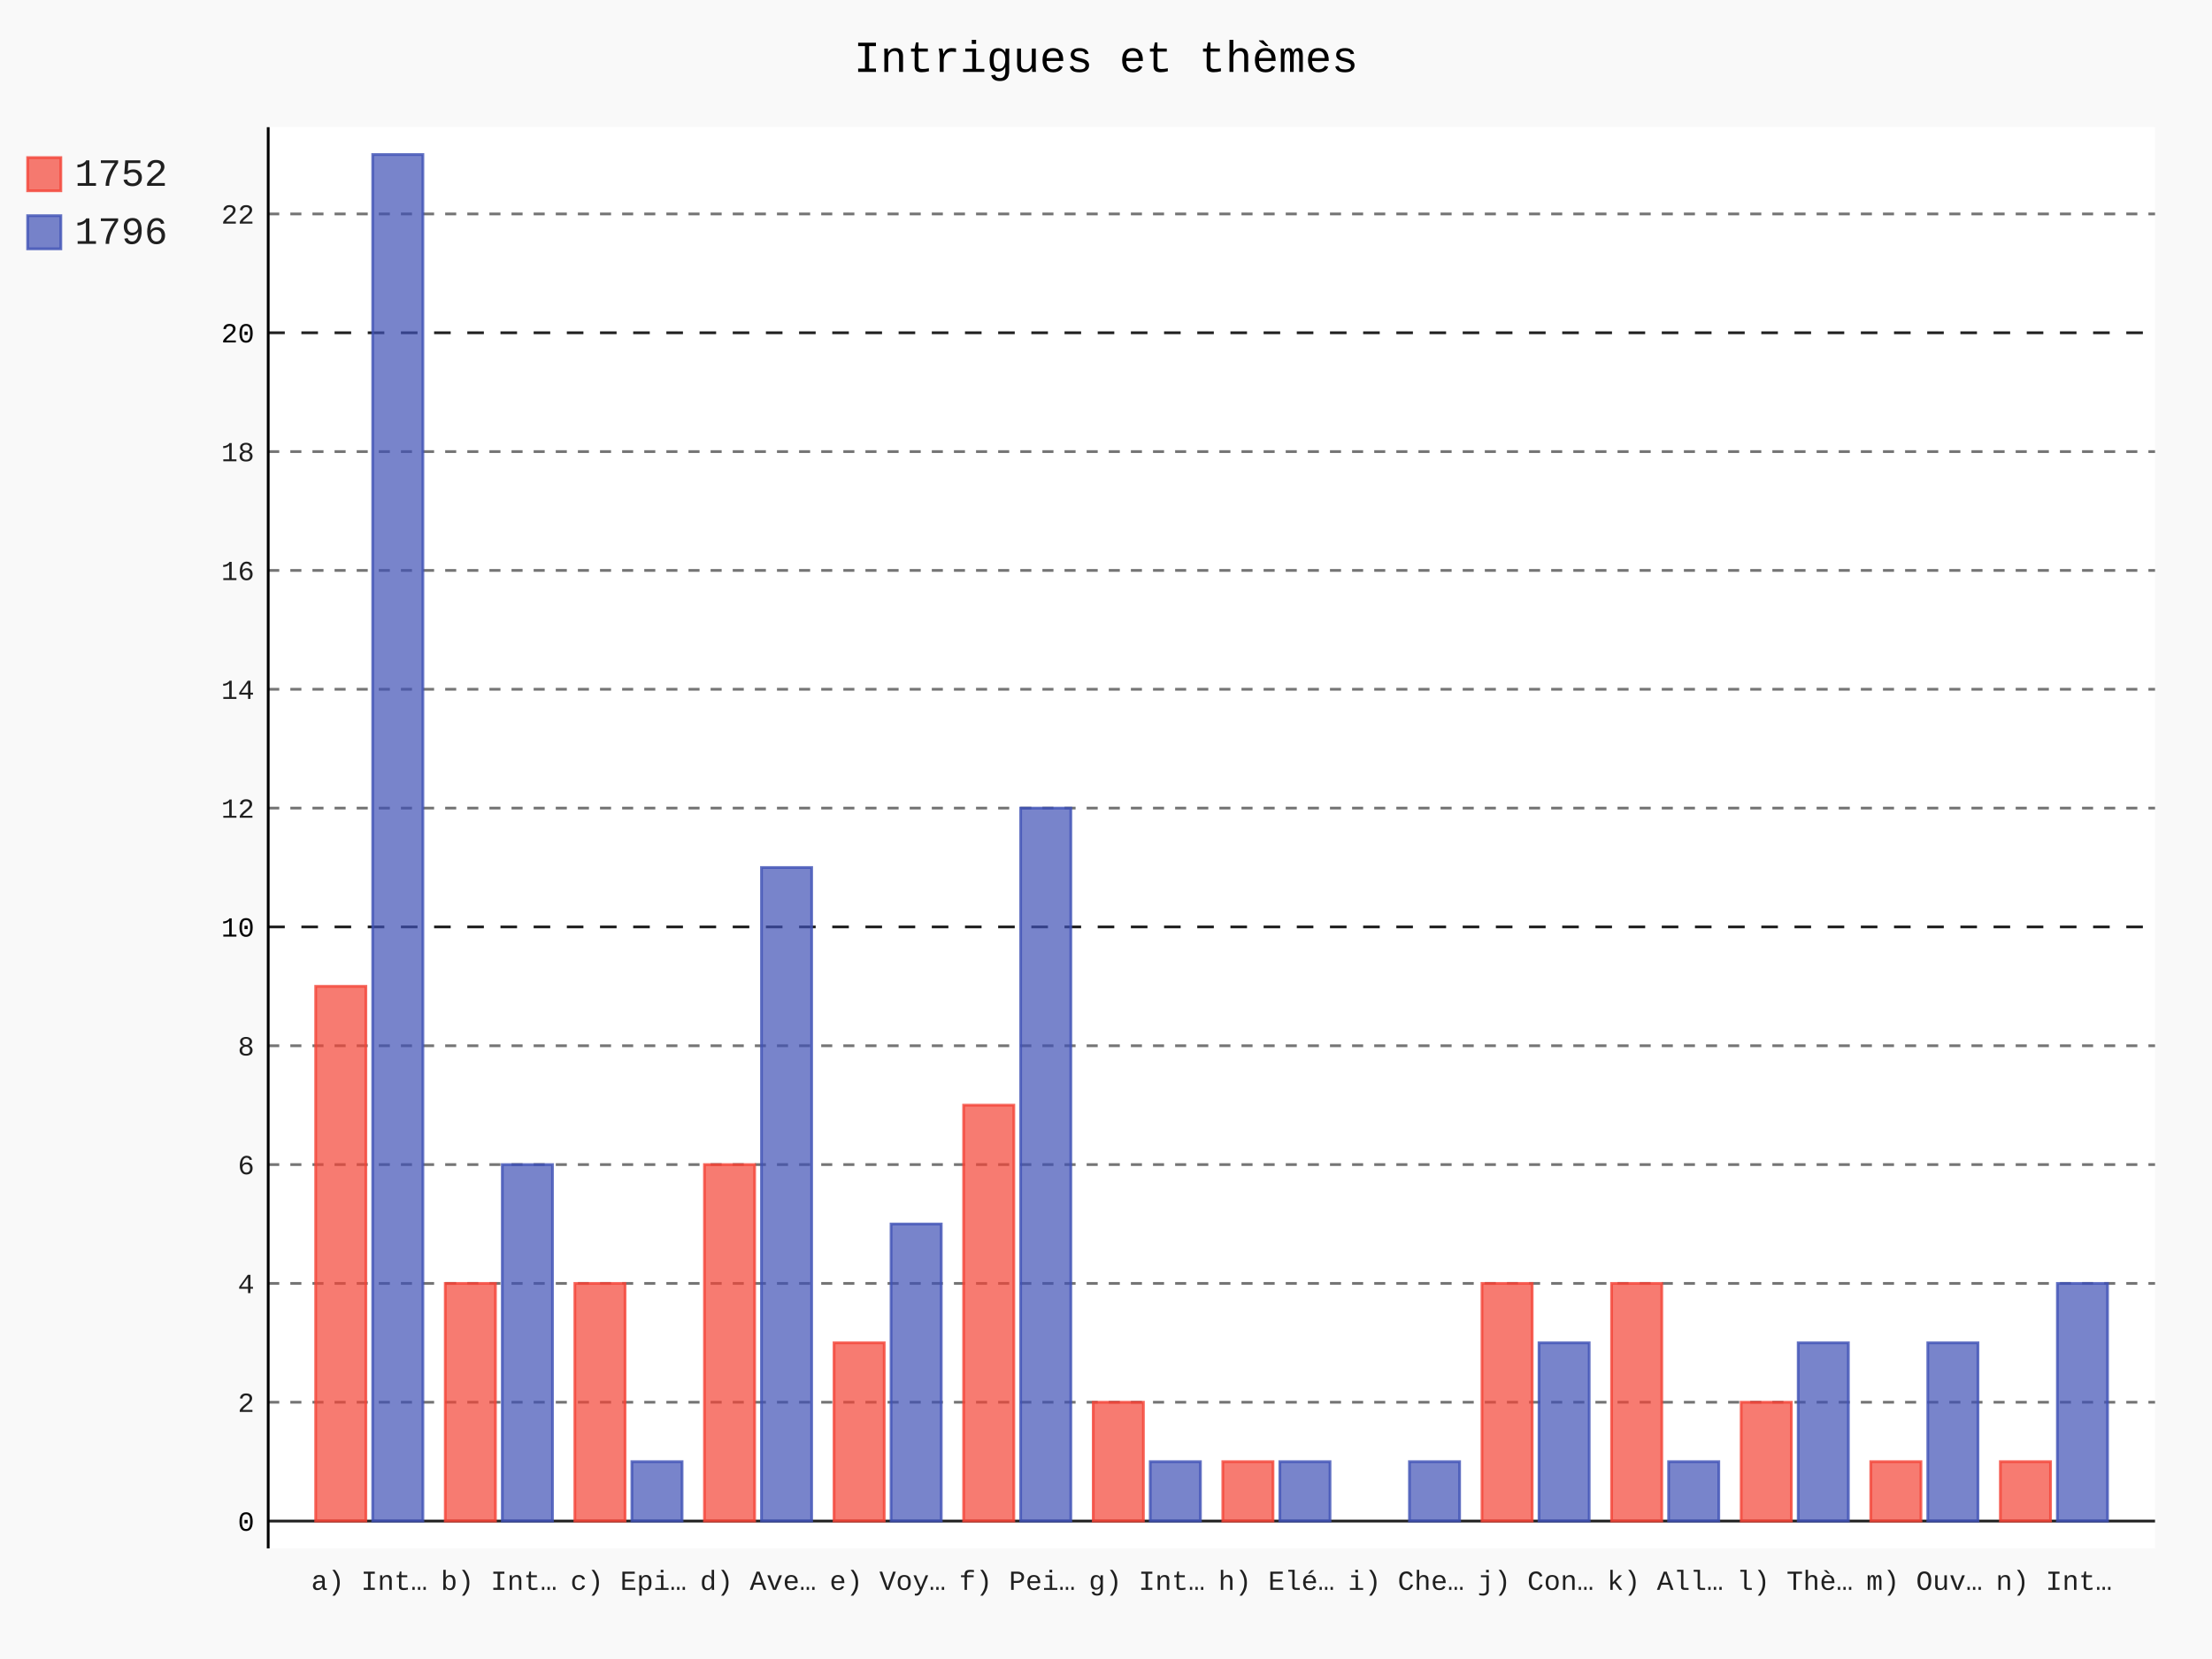
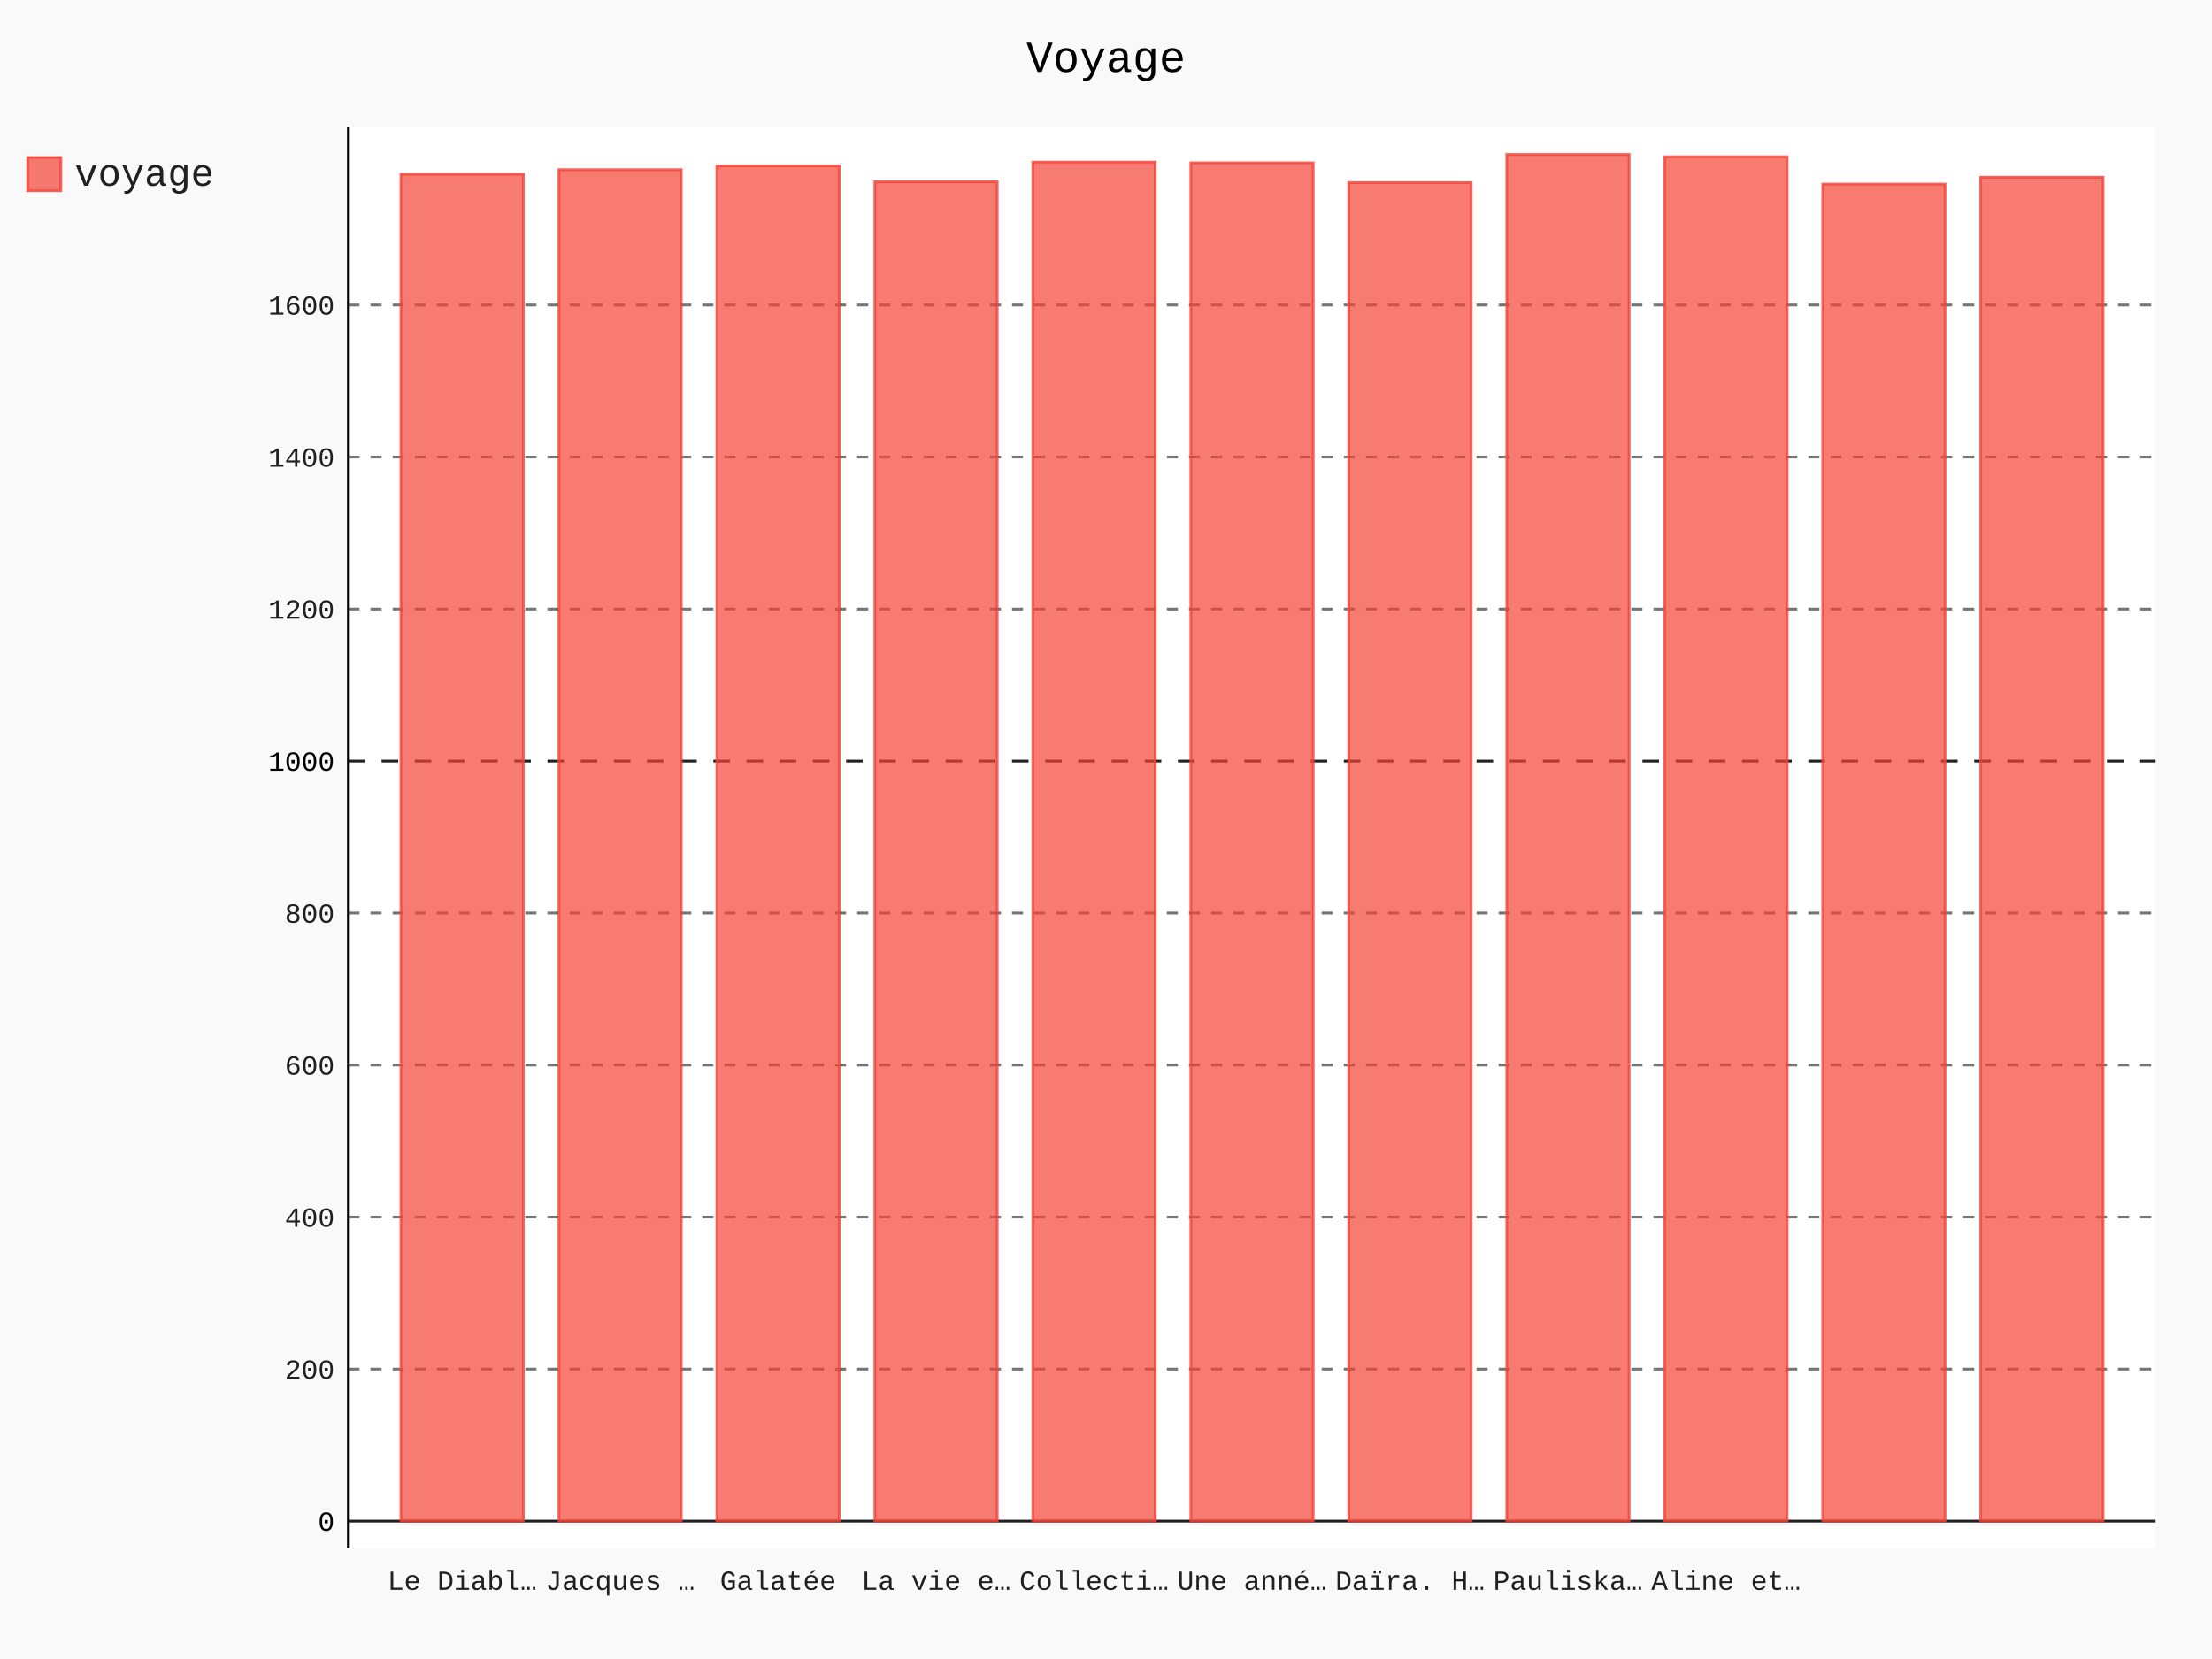
- <svg xmlns="http://www.w3.org/2000/svg" id="chart-5d62dbfa-5c39-4ff2-b6ae-9d081d6f43f7" class="pygal-chart" viewBox="0 0 800 600">
+ <svg xmlns="http://www.w3.org/2000/svg" id="chart-23f5edfa-146d-4252-b655-59892fe5e584" class="pygal-chart" viewBox="0 0 800 600">
  <defs>
-     <style type="text/css">#chart-5d62dbfa-5c39-4ff2-b6ae-9d081d6f43f7{-webkit-user-select:none;-webkit-font-smoothing:antialiased;font-family:Consolas,"Liberation Mono",Menlo,Courier,monospace}#chart-5d62dbfa-5c39-4ff2-b6ae-9d081d6f43f7 .title{font-family:Consolas,"Liberation Mono",Menlo,Courier,monospace;font-size:16px}#chart-5d62dbfa-5c39-4ff2-b6ae-9d081d6f43f7 .legends .legend text{font-family:Consolas,"Liberation Mono",Menlo,Courier,monospace;font-size:14px}#chart-5d62dbfa-5c39-4ff2-b6ae-9d081d6f43f7 .axis text{font-family:Consolas,"Liberation Mono",Menlo,Courier,monospace;font-size:10px}#chart-5d62dbfa-5c39-4ff2-b6ae-9d081d6f43f7 .axis text.major{font-family:Consolas,"Liberation Mono",Menlo,Courier,monospace;font-size:10px}#chart-5d62dbfa-5c39-4ff2-b6ae-9d081d6f43f7 .text-overlay text.value{font-family:Consolas,"Liberation Mono",Menlo,Courier,monospace;font-size:16px}#chart-5d62dbfa-5c39-4ff2-b6ae-9d081d6f43f7 .text-overlay text.label{font-family:Consolas,"Liberation Mono",Menlo,Courier,monospace;font-size:10px}#chart-5d62dbfa-5c39-4ff2-b6ae-9d081d6f43f7 .tooltip{font-family:Consolas,"Liberation Mono",Menlo,Courier,monospace;font-size:14px}#chart-5d62dbfa-5c39-4ff2-b6ae-9d081d6f43f7 text.no_data{font-family:Consolas,"Liberation Mono",Menlo,Courier,monospace;font-size:64px}
- #chart-5d62dbfa-5c39-4ff2-b6ae-9d081d6f43f7{background-color:rgba(249,249,249,1)}#chart-5d62dbfa-5c39-4ff2-b6ae-9d081d6f43f7 path,#chart-5d62dbfa-5c39-4ff2-b6ae-9d081d6f43f7 line,#chart-5d62dbfa-5c39-4ff2-b6ae-9d081d6f43f7 rect,#chart-5d62dbfa-5c39-4ff2-b6ae-9d081d6f43f7 circle{-webkit-transition:150ms;-moz-transition:150ms;transition:150ms}#chart-5d62dbfa-5c39-4ff2-b6ae-9d081d6f43f7 .graph &gt; .background{fill:rgba(249,249,249,1)}#chart-5d62dbfa-5c39-4ff2-b6ae-9d081d6f43f7 .plot &gt; .background{fill:rgba(255,255,255,1)}#chart-5d62dbfa-5c39-4ff2-b6ae-9d081d6f43f7 .graph{fill:rgba(0,0,0,.87)}#chart-5d62dbfa-5c39-4ff2-b6ae-9d081d6f43f7 text.no_data{fill:rgba(0,0,0,1)}#chart-5d62dbfa-5c39-4ff2-b6ae-9d081d6f43f7 .title{fill:rgba(0,0,0,1)}#chart-5d62dbfa-5c39-4ff2-b6ae-9d081d6f43f7 .legends .legend text{fill:rgba(0,0,0,.87)}#chart-5d62dbfa-5c39-4ff2-b6ae-9d081d6f43f7 .legends .legend:hover text{fill:rgba(0,0,0,1)}#chart-5d62dbfa-5c39-4ff2-b6ae-9d081d6f43f7 .axis .line{stroke:rgba(0,0,0,1)}#chart-5d62dbfa-5c39-4ff2-b6ae-9d081d6f43f7 .axis .guide.line{stroke:rgba(0,0,0,.54)}#chart-5d62dbfa-5c39-4ff2-b6ae-9d081d6f43f7 .axis .major.line{stroke:rgba(0,0,0,.87)}#chart-5d62dbfa-5c39-4ff2-b6ae-9d081d6f43f7 .axis text.major{fill:rgba(0,0,0,1)}#chart-5d62dbfa-5c39-4ff2-b6ae-9d081d6f43f7 .axis.y .guides:hover .guide.line,#chart-5d62dbfa-5c39-4ff2-b6ae-9d081d6f43f7 .line-graph .axis.x .guides:hover .guide.line,#chart-5d62dbfa-5c39-4ff2-b6ae-9d081d6f43f7 .stackedline-graph .axis.x .guides:hover .guide.line,#chart-5d62dbfa-5c39-4ff2-b6ae-9d081d6f43f7 .xy-graph .axis.x .guides:hover .guide.line{stroke:rgba(0,0,0,1)}#chart-5d62dbfa-5c39-4ff2-b6ae-9d081d6f43f7 .axis .guides:hover text{fill:rgba(0,0,0,1)}#chart-5d62dbfa-5c39-4ff2-b6ae-9d081d6f43f7 .reactive{fill-opacity:.7;stroke-opacity:.8}#chart-5d62dbfa-5c39-4ff2-b6ae-9d081d6f43f7 .ci{stroke:rgba(0,0,0,.87)}#chart-5d62dbfa-5c39-4ff2-b6ae-9d081d6f43f7 .reactive.active,#chart-5d62dbfa-5c39-4ff2-b6ae-9d081d6f43f7 .active .reactive{fill-opacity:.8;stroke-opacity:.9;stroke-width:4}#chart-5d62dbfa-5c39-4ff2-b6ae-9d081d6f43f7 .ci .reactive.active{stroke-width:1.5}#chart-5d62dbfa-5c39-4ff2-b6ae-9d081d6f43f7 .series text{fill:rgba(0,0,0,1)}#chart-5d62dbfa-5c39-4ff2-b6ae-9d081d6f43f7 .tooltip rect{fill:rgba(255,255,255,1);stroke:rgba(0,0,0,1);-webkit-transition:opacity 150ms;-moz-transition:opacity 150ms;transition:opacity 150ms}#chart-5d62dbfa-5c39-4ff2-b6ae-9d081d6f43f7 .tooltip .label{fill:rgba(0,0,0,.87)}#chart-5d62dbfa-5c39-4ff2-b6ae-9d081d6f43f7 .tooltip .label{fill:rgba(0,0,0,.87)}#chart-5d62dbfa-5c39-4ff2-b6ae-9d081d6f43f7 .tooltip .legend{font-size:.8em;fill:rgba(0,0,0,.54)}#chart-5d62dbfa-5c39-4ff2-b6ae-9d081d6f43f7 .tooltip .x_label{font-size:.6em;fill:rgba(0,0,0,1)}#chart-5d62dbfa-5c39-4ff2-b6ae-9d081d6f43f7 .tooltip .xlink{font-size:.5em;text-decoration:underline}#chart-5d62dbfa-5c39-4ff2-b6ae-9d081d6f43f7 .tooltip .value{font-size:1.5em}#chart-5d62dbfa-5c39-4ff2-b6ae-9d081d6f43f7 .bound{font-size:.5em}#chart-5d62dbfa-5c39-4ff2-b6ae-9d081d6f43f7 .max-value{font-size:.75em;fill:rgba(0,0,0,.54)}#chart-5d62dbfa-5c39-4ff2-b6ae-9d081d6f43f7 .map-element{fill:rgba(255,255,255,1);stroke:rgba(0,0,0,.54) !important}#chart-5d62dbfa-5c39-4ff2-b6ae-9d081d6f43f7 .map-element .reactive{fill-opacity:inherit;stroke-opacity:inherit}#chart-5d62dbfa-5c39-4ff2-b6ae-9d081d6f43f7 .color-0,#chart-5d62dbfa-5c39-4ff2-b6ae-9d081d6f43f7 .color-0 a:visited{stroke:#F44336;fill:#F44336}#chart-5d62dbfa-5c39-4ff2-b6ae-9d081d6f43f7 .color-1,#chart-5d62dbfa-5c39-4ff2-b6ae-9d081d6f43f7 .color-1 a:visited{stroke:#3F51B5;fill:#3F51B5}#chart-5d62dbfa-5c39-4ff2-b6ae-9d081d6f43f7 .text-overlay .color-0 text{fill:black}#chart-5d62dbfa-5c39-4ff2-b6ae-9d081d6f43f7 .text-overlay .color-1 text{fill:black}
- #chart-5d62dbfa-5c39-4ff2-b6ae-9d081d6f43f7 text.no_data{text-anchor:middle}#chart-5d62dbfa-5c39-4ff2-b6ae-9d081d6f43f7 .guide.line{fill:none}#chart-5d62dbfa-5c39-4ff2-b6ae-9d081d6f43f7 .centered{text-anchor:middle}#chart-5d62dbfa-5c39-4ff2-b6ae-9d081d6f43f7 .title{text-anchor:middle}#chart-5d62dbfa-5c39-4ff2-b6ae-9d081d6f43f7 .legends .legend text{fill-opacity:1}#chart-5d62dbfa-5c39-4ff2-b6ae-9d081d6f43f7 .axis.x text{text-anchor:middle}#chart-5d62dbfa-5c39-4ff2-b6ae-9d081d6f43f7 .axis.x:not(.web) text[transform]{text-anchor:start}#chart-5d62dbfa-5c39-4ff2-b6ae-9d081d6f43f7 .axis.x:not(.web) text[transform].backwards{text-anchor:end}#chart-5d62dbfa-5c39-4ff2-b6ae-9d081d6f43f7 .axis.y text{text-anchor:end}#chart-5d62dbfa-5c39-4ff2-b6ae-9d081d6f43f7 .axis.y text[transform].backwards{text-anchor:start}#chart-5d62dbfa-5c39-4ff2-b6ae-9d081d6f43f7 .axis.y2 text{text-anchor:start}#chart-5d62dbfa-5c39-4ff2-b6ae-9d081d6f43f7 .axis.y2 text[transform].backwards{text-anchor:end}#chart-5d62dbfa-5c39-4ff2-b6ae-9d081d6f43f7 .axis .guide.line{stroke-dasharray:4,4}#chart-5d62dbfa-5c39-4ff2-b6ae-9d081d6f43f7 .axis .major.guide.line{stroke-dasharray:6,6}#chart-5d62dbfa-5c39-4ff2-b6ae-9d081d6f43f7 .horizontal .axis.y .guide.line,#chart-5d62dbfa-5c39-4ff2-b6ae-9d081d6f43f7 .horizontal .axis.y2 .guide.line,#chart-5d62dbfa-5c39-4ff2-b6ae-9d081d6f43f7 .vertical .axis.x .guide.line{opacity:0}#chart-5d62dbfa-5c39-4ff2-b6ae-9d081d6f43f7 .horizontal .axis.always_show .guide.line,#chart-5d62dbfa-5c39-4ff2-b6ae-9d081d6f43f7 .vertical .axis.always_show .guide.line{opacity:1 !important}#chart-5d62dbfa-5c39-4ff2-b6ae-9d081d6f43f7 .axis.y .guides:hover .guide.line,#chart-5d62dbfa-5c39-4ff2-b6ae-9d081d6f43f7 .axis.y2 .guides:hover .guide.line,#chart-5d62dbfa-5c39-4ff2-b6ae-9d081d6f43f7 .axis.x .guides:hover .guide.line{opacity:1}#chart-5d62dbfa-5c39-4ff2-b6ae-9d081d6f43f7 .axis .guides:hover text{opacity:1}#chart-5d62dbfa-5c39-4ff2-b6ae-9d081d6f43f7 .nofill{fill:none}#chart-5d62dbfa-5c39-4ff2-b6ae-9d081d6f43f7 .subtle-fill{fill-opacity:.2}#chart-5d62dbfa-5c39-4ff2-b6ae-9d081d6f43f7 .dot{stroke-width:1px;fill-opacity:1}#chart-5d62dbfa-5c39-4ff2-b6ae-9d081d6f43f7 .dot.active{stroke-width:5px}#chart-5d62dbfa-5c39-4ff2-b6ae-9d081d6f43f7 .dot.negative{fill:transparent}#chart-5d62dbfa-5c39-4ff2-b6ae-9d081d6f43f7 text,#chart-5d62dbfa-5c39-4ff2-b6ae-9d081d6f43f7 tspan{stroke:none !important}#chart-5d62dbfa-5c39-4ff2-b6ae-9d081d6f43f7 .series text.active{opacity:1}#chart-5d62dbfa-5c39-4ff2-b6ae-9d081d6f43f7 .tooltip rect{fill-opacity:.95;stroke-width:.5}#chart-5d62dbfa-5c39-4ff2-b6ae-9d081d6f43f7 .tooltip text{fill-opacity:1}#chart-5d62dbfa-5c39-4ff2-b6ae-9d081d6f43f7 .showable{visibility:hidden}#chart-5d62dbfa-5c39-4ff2-b6ae-9d081d6f43f7 .showable.shown{visibility:visible}#chart-5d62dbfa-5c39-4ff2-b6ae-9d081d6f43f7 .gauge-background{fill:rgba(229,229,229,1);stroke:none}#chart-5d62dbfa-5c39-4ff2-b6ae-9d081d6f43f7 .bg-lines{stroke:rgba(249,249,249,1);stroke-width:2px}</style>
+     <style type="text/css">#chart-23f5edfa-146d-4252-b655-59892fe5e584{-webkit-user-select:none;-webkit-font-smoothing:antialiased;font-family:Consolas,"Liberation Mono",Menlo,Courier,monospace}#chart-23f5edfa-146d-4252-b655-59892fe5e584 .title{font-family:Consolas,"Liberation Mono",Menlo,Courier,monospace;font-size:16px}#chart-23f5edfa-146d-4252-b655-59892fe5e584 .legends .legend text{font-family:Consolas,"Liberation Mono",Menlo,Courier,monospace;font-size:14px}#chart-23f5edfa-146d-4252-b655-59892fe5e584 .axis text{font-family:Consolas,"Liberation Mono",Menlo,Courier,monospace;font-size:10px}#chart-23f5edfa-146d-4252-b655-59892fe5e584 .axis text.major{font-family:Consolas,"Liberation Mono",Menlo,Courier,monospace;font-size:10px}#chart-23f5edfa-146d-4252-b655-59892fe5e584 .text-overlay text.value{font-family:Consolas,"Liberation Mono",Menlo,Courier,monospace;font-size:16px}#chart-23f5edfa-146d-4252-b655-59892fe5e584 .text-overlay text.label{font-family:Consolas,"Liberation Mono",Menlo,Courier,monospace;font-size:10px}#chart-23f5edfa-146d-4252-b655-59892fe5e584 .tooltip{font-family:Consolas,"Liberation Mono",Menlo,Courier,monospace;font-size:14px}#chart-23f5edfa-146d-4252-b655-59892fe5e584 text.no_data{font-family:Consolas,"Liberation Mono",Menlo,Courier,monospace;font-size:64px}
+ #chart-23f5edfa-146d-4252-b655-59892fe5e584{background-color:rgba(249,249,249,1)}#chart-23f5edfa-146d-4252-b655-59892fe5e584 path,#chart-23f5edfa-146d-4252-b655-59892fe5e584 line,#chart-23f5edfa-146d-4252-b655-59892fe5e584 rect,#chart-23f5edfa-146d-4252-b655-59892fe5e584 circle{-webkit-transition:150ms;-moz-transition:150ms;transition:150ms}#chart-23f5edfa-146d-4252-b655-59892fe5e584 .graph &gt; .background{fill:rgba(249,249,249,1)}#chart-23f5edfa-146d-4252-b655-59892fe5e584 .plot &gt; .background{fill:rgba(255,255,255,1)}#chart-23f5edfa-146d-4252-b655-59892fe5e584 .graph{fill:rgba(0,0,0,.87)}#chart-23f5edfa-146d-4252-b655-59892fe5e584 text.no_data{fill:rgba(0,0,0,1)}#chart-23f5edfa-146d-4252-b655-59892fe5e584 .title{fill:rgba(0,0,0,1)}#chart-23f5edfa-146d-4252-b655-59892fe5e584 .legends .legend text{fill:rgba(0,0,0,.87)}#chart-23f5edfa-146d-4252-b655-59892fe5e584 .legends .legend:hover text{fill:rgba(0,0,0,1)}#chart-23f5edfa-146d-4252-b655-59892fe5e584 .axis .line{stroke:rgba(0,0,0,1)}#chart-23f5edfa-146d-4252-b655-59892fe5e584 .axis .guide.line{stroke:rgba(0,0,0,.54)}#chart-23f5edfa-146d-4252-b655-59892fe5e584 .axis .major.line{stroke:rgba(0,0,0,.87)}#chart-23f5edfa-146d-4252-b655-59892fe5e584 .axis text.major{fill:rgba(0,0,0,1)}#chart-23f5edfa-146d-4252-b655-59892fe5e584 .axis.y .guides:hover .guide.line,#chart-23f5edfa-146d-4252-b655-59892fe5e584 .line-graph .axis.x .guides:hover .guide.line,#chart-23f5edfa-146d-4252-b655-59892fe5e584 .stackedline-graph .axis.x .guides:hover .guide.line,#chart-23f5edfa-146d-4252-b655-59892fe5e584 .xy-graph .axis.x .guides:hover .guide.line{stroke:rgba(0,0,0,1)}#chart-23f5edfa-146d-4252-b655-59892fe5e584 .axis .guides:hover text{fill:rgba(0,0,0,1)}#chart-23f5edfa-146d-4252-b655-59892fe5e584 .reactive{fill-opacity:.7;stroke-opacity:.8}#chart-23f5edfa-146d-4252-b655-59892fe5e584 .ci{stroke:rgba(0,0,0,.87)}#chart-23f5edfa-146d-4252-b655-59892fe5e584 .reactive.active,#chart-23f5edfa-146d-4252-b655-59892fe5e584 .active .reactive{fill-opacity:.8;stroke-opacity:.9;stroke-width:4}#chart-23f5edfa-146d-4252-b655-59892fe5e584 .ci .reactive.active{stroke-width:1.5}#chart-23f5edfa-146d-4252-b655-59892fe5e584 .series text{fill:rgba(0,0,0,1)}#chart-23f5edfa-146d-4252-b655-59892fe5e584 .tooltip rect{fill:rgba(255,255,255,1);stroke:rgba(0,0,0,1);-webkit-transition:opacity 150ms;-moz-transition:opacity 150ms;transition:opacity 150ms}#chart-23f5edfa-146d-4252-b655-59892fe5e584 .tooltip .label{fill:rgba(0,0,0,.87)}#chart-23f5edfa-146d-4252-b655-59892fe5e584 .tooltip .label{fill:rgba(0,0,0,.87)}#chart-23f5edfa-146d-4252-b655-59892fe5e584 .tooltip .legend{font-size:.8em;fill:rgba(0,0,0,.54)}#chart-23f5edfa-146d-4252-b655-59892fe5e584 .tooltip .x_label{font-size:.6em;fill:rgba(0,0,0,1)}#chart-23f5edfa-146d-4252-b655-59892fe5e584 .tooltip .xlink{font-size:.5em;text-decoration:underline}#chart-23f5edfa-146d-4252-b655-59892fe5e584 .tooltip .value{font-size:1.5em}#chart-23f5edfa-146d-4252-b655-59892fe5e584 .bound{font-size:.5em}#chart-23f5edfa-146d-4252-b655-59892fe5e584 .max-value{font-size:.75em;fill:rgba(0,0,0,.54)}#chart-23f5edfa-146d-4252-b655-59892fe5e584 .map-element{fill:rgba(255,255,255,1);stroke:rgba(0,0,0,.54) !important}#chart-23f5edfa-146d-4252-b655-59892fe5e584 .map-element .reactive{fill-opacity:inherit;stroke-opacity:inherit}#chart-23f5edfa-146d-4252-b655-59892fe5e584 .color-0,#chart-23f5edfa-146d-4252-b655-59892fe5e584 .color-0 a:visited{stroke:#F44336;fill:#F44336}#chart-23f5edfa-146d-4252-b655-59892fe5e584 .text-overlay .color-0 text{fill:black}
+ #chart-23f5edfa-146d-4252-b655-59892fe5e584 text.no_data{text-anchor:middle}#chart-23f5edfa-146d-4252-b655-59892fe5e584 .guide.line{fill:none}#chart-23f5edfa-146d-4252-b655-59892fe5e584 .centered{text-anchor:middle}#chart-23f5edfa-146d-4252-b655-59892fe5e584 .title{text-anchor:middle}#chart-23f5edfa-146d-4252-b655-59892fe5e584 .legends .legend text{fill-opacity:1}#chart-23f5edfa-146d-4252-b655-59892fe5e584 .axis.x text{text-anchor:middle}#chart-23f5edfa-146d-4252-b655-59892fe5e584 .axis.x:not(.web) text[transform]{text-anchor:start}#chart-23f5edfa-146d-4252-b655-59892fe5e584 .axis.x:not(.web) text[transform].backwards{text-anchor:end}#chart-23f5edfa-146d-4252-b655-59892fe5e584 .axis.y text{text-anchor:end}#chart-23f5edfa-146d-4252-b655-59892fe5e584 .axis.y text[transform].backwards{text-anchor:start}#chart-23f5edfa-146d-4252-b655-59892fe5e584 .axis.y2 text{text-anchor:start}#chart-23f5edfa-146d-4252-b655-59892fe5e584 .axis.y2 text[transform].backwards{text-anchor:end}#chart-23f5edfa-146d-4252-b655-59892fe5e584 .axis .guide.line{stroke-dasharray:4,4}#chart-23f5edfa-146d-4252-b655-59892fe5e584 .axis .major.guide.line{stroke-dasharray:6,6}#chart-23f5edfa-146d-4252-b655-59892fe5e584 .horizontal .axis.y .guide.line,#chart-23f5edfa-146d-4252-b655-59892fe5e584 .horizontal .axis.y2 .guide.line,#chart-23f5edfa-146d-4252-b655-59892fe5e584 .vertical .axis.x .guide.line{opacity:0}#chart-23f5edfa-146d-4252-b655-59892fe5e584 .horizontal .axis.always_show .guide.line,#chart-23f5edfa-146d-4252-b655-59892fe5e584 .vertical .axis.always_show .guide.line{opacity:1 !important}#chart-23f5edfa-146d-4252-b655-59892fe5e584 .axis.y .guides:hover .guide.line,#chart-23f5edfa-146d-4252-b655-59892fe5e584 .axis.y2 .guides:hover .guide.line,#chart-23f5edfa-146d-4252-b655-59892fe5e584 .axis.x .guides:hover .guide.line{opacity:1}#chart-23f5edfa-146d-4252-b655-59892fe5e584 .axis .guides:hover text{opacity:1}#chart-23f5edfa-146d-4252-b655-59892fe5e584 .nofill{fill:none}#chart-23f5edfa-146d-4252-b655-59892fe5e584 .subtle-fill{fill-opacity:.2}#chart-23f5edfa-146d-4252-b655-59892fe5e584 .dot{stroke-width:1px;fill-opacity:1}#chart-23f5edfa-146d-4252-b655-59892fe5e584 .dot.active{stroke-width:5px}#chart-23f5edfa-146d-4252-b655-59892fe5e584 .dot.negative{fill:transparent}#chart-23f5edfa-146d-4252-b655-59892fe5e584 text,#chart-23f5edfa-146d-4252-b655-59892fe5e584 tspan{stroke:none !important}#chart-23f5edfa-146d-4252-b655-59892fe5e584 .series text.active{opacity:1}#chart-23f5edfa-146d-4252-b655-59892fe5e584 .tooltip rect{fill-opacity:.95;stroke-width:.5}#chart-23f5edfa-146d-4252-b655-59892fe5e584 .tooltip text{fill-opacity:1}#chart-23f5edfa-146d-4252-b655-59892fe5e584 .showable{visibility:hidden}#chart-23f5edfa-146d-4252-b655-59892fe5e584 .showable.shown{visibility:visible}#chart-23f5edfa-146d-4252-b655-59892fe5e584 .gauge-background{fill:rgba(229,229,229,1);stroke:none}#chart-23f5edfa-146d-4252-b655-59892fe5e584 .bg-lines{stroke:rgba(249,249,249,1);stroke-width:2px}</style>
  </defs>
  <g class="graph bar-graph vertical">
    <rect x="0" y="0" width="800" height="600" class="background" />
-     <g transform="translate(97, 46)" class="plot">
-       <rect x="0" y="0" width="682.4" height="514" class="background" />
+     <g transform="translate(126, 46)" class="plot">
+       <rect x="0" y="0" width="653.6" height="514" class="background" />
      <g class="axis y always_show">
        <g class="guides">
-           <path d="M0 504.115 h682.4" class="axis major line" />
+           <path d="M0 504.115 h653.6" class="axis major line" />
          <text x="-5" y="507.615" class="major">0</text>
        </g>
        <g class="guides">
-           <path d="M0 461.139 h682.4" class="guide line" />
-           <text x="-5" y="464.639" class="">2</text>
+           <path d="M0 449.14 h653.6" class="guide line" />
+           <text x="-5" y="452.64" class="">200</text>
        </g>
        <g class="guides">
-           <path d="M0 418.162 h682.4" class="guide line" />
-           <text x="-5" y="421.662" class="">4</text>
+           <path d="M0 394.164 h653.6" class="guide line" />
+           <text x="-5" y="397.664" class="">400</text>
        </g>
        <g class="guides">
-           <path d="M0 375.186 h682.4" class="guide line" />
-           <text x="-5" y="378.686" class="">6</text>
+           <path d="M0 339.189 h653.6" class="guide line" />
+           <text x="-5" y="342.689" class="">600</text>
        </g>
        <g class="guides">
-           <path d="M0 332.209 h682.4" class="guide line" />
-           <text x="-5" y="335.709" class="">8</text>
+           <path d="M0 284.213 h653.6" class="guide line" />
+           <text x="-5" y="287.713" class="">800</text>
        </g>
        <g class="guides">
-           <path d="M0 289.232 h682.4" class="major guide line" />
-           <text x="-5" y="292.732" class="major">10</text>
+           <path d="M0 229.237 h653.6" class="major guide line" />
+           <text x="-5" y="232.737" class="major">1000</text>
        </g>
        <g class="guides">
-           <path d="M0 246.256 h682.4" class="guide line" />
-           <text x="-5" y="249.756" class="">12</text>
+           <path d="M0 174.262 h653.6" class="guide line" />
+           <text x="-5" y="177.762" class="">1200</text>
        </g>
        <g class="guides">
-           <path d="M0 203.279 h682.4" class="guide line" />
-           <text x="-5" y="206.779" class="">14</text>
+           <path d="M0 119.286 h653.6" class="guide line" />
+           <text x="-5" y="122.786" class="">1400</text>
        </g>
        <g class="guides">
-           <path d="M0 160.303 h682.4" class="guide line" />
-           <text x="-5" y="163.803" class="">16</text>
-         </g>
-         <g class="guides">
-           <path d="M0 117.326 h682.4" class="guide line" />
-           <text x="-5" y="120.826" class="">18</text>
-         </g>
-         <g class="guides">
-           <path d="M0 74.349 h682.4" class="major guide line" />
-           <text x="-5" y="77.849" class="major">20</text>
-         </g>
-         <g class="guides">
-           <path d="M0 31.373 h682.4" class="guide line" />
-           <text x="-5" y="34.873" class="">22</text>
+           <path d="M0 64.31 h653.6" class="guide line" />
+           <text x="-5" y="67.81" class="">1600</text>
        </g>
      </g>
      <g class="axis x">
        <path d="M0 0 v514" class="line" />
        <g class="guides">
-           <path d="M36.557 0 v514" class="guide line" />
-           <text x="36.557" y="529.0" class="">a) Int…</text>
+           <path d="M41.136 0 v514" class="guide line" />
+           <text x="41.136" y="529.0" class="">Le Diabl…</text>
        </g>
        <g class="guides">
-           <path d="M83.425 0 v514" class="guide line" />
-           <text x="83.425" y="529.0" class="">b) Int…</text>
+           <path d="M98.269 0 v514" class="guide line" />
+           <text x="98.269" y="529.0" class="">Jacques …</text>
        </g>
        <g class="guides">
-           <path d="M130.293 0 v514" class="guide line" />
-           <text x="130.293" y="529.0" class="">c) Epi…</text>
+           <path d="M155.401 0 v514" class="guide line" />
+           <text x="155.401" y="529.0" class="">Galatée</text>
        </g>
        <g class="guides">
-           <path d="M177.162 0 v514" class="guide line" />
-           <text x="177.162" y="529.0" class="">d) Ave…</text>
+           <path d="M212.534 0 v514" class="guide line" />
+           <text x="212.534" y="529.0" class="">La vie e…</text>
        </g>
        <g class="guides">
-           <path d="M224.03 0 v514" class="guide line" />
-           <text x="224.03" y="529.0" class="">e) Voy…</text>
+           <path d="M269.667 0 v514" class="guide line" />
+           <text x="269.667" y="529.0" class="">Collecti…</text>
        </g>
        <g class="guides">
-           <path d="M270.898 0 v514" class="guide line" />
-           <text x="270.898" y="529.0" class="">f) Pei…</text>
+           <path d="M326.8 0 v514" class="guide line" />
+           <text x="326.8" y="529.0" class="">Une anné…</text>
        </g>
        <g class="guides">
-           <path d="M317.766 0 v514" class="guide line" />
-           <text x="317.766" y="529.0" class="">g) Int…</text>
+           <path d="M383.933 0 v514" class="guide line" />
+           <text x="383.933" y="529.0" class="">Daïra. H…</text>
        </g>
        <g class="guides">
-           <path d="M364.634 0 v514" class="guide line" />
-           <text x="364.634" y="529.0" class="">h) Elé…</text>
+           <path d="M441.066 0 v514" class="guide line" />
+           <text x="441.066" y="529.0" class="">Pauliska…</text>
        </g>
        <g class="guides">
-           <path d="M411.502 0 v514" class="guide line" />
-           <text x="411.502" y="529.0" class="">i) Che…</text>
-         </g>
-         <g class="guides">
-           <path d="M458.37 0 v514" class="guide line" />
-           <text x="458.37" y="529.0" class="">j) Con…</text>
-         </g>
-         <g class="guides">
-           <path d="M505.238 0 v514" class="guide line" />
-           <text x="505.238" y="529.0" class="">k) All…</text>
-         </g>
-         <g class="guides">
-           <path d="M552.107 0 v514" class="guide line" />
-           <text x="552.107" y="529.0" class="">l) Thè…</text>
-         </g>
-         <g class="guides">
-           <path d="M598.975 0 v514" class="guide line" />
-           <text x="598.975" y="529.0" class="">m) Ouv…</text>
-         </g>
-         <g class="guides">
-           <path d="M645.843 0 v514" class="guide line" />
-           <text x="645.843" y="529.0" class="">n) Int…</text>
+           <path d="M498.199 0 v514" class="guide line" />
+           <text x="498.199" y="529.0" class="">Aline et…</text>
        </g>
      </g>
      <g class="series serie-0 color-0">
        <g class="bars">
          <g class="bar">
-             <rect x="17.172" y="310.721" rx="0" ry="0" width="18.147" height="193.395" class="rect reactive tooltip-trigger" />
+             <rect x="19.014" y="17.031" rx="0" ry="0" width="44.244" height="487.084" class="rect reactive tooltip-trigger" />
          </g>
          <g class="bar">
-             <rect x="64.041" y="418.162" rx="0" ry="0" width="18.147" height="85.953" class="rect reactive tooltip-trigger" />
+             <rect x="76.147" y="15.382" rx="0" ry="0" width="44.244" height="488.733" class="rect reactive tooltip-trigger" />
          </g>
          <g class="bar">
-             <rect x="110.909" y="418.162" rx="0" ry="0" width="18.147" height="85.953" class="rect reactive tooltip-trigger" />
+             <rect x="133.28" y="14.008" rx="0" ry="0" width="44.244" height="490.108" class="rect reactive tooltip-trigger" />
          </g>
          <g class="bar">
-             <rect x="157.777" y="375.186" rx="0" ry="0" width="18.147" height="128.93" class="rect reactive tooltip-trigger" />
+             <rect x="190.412" y="19.78" rx="0" ry="0" width="44.244" height="484.335" class="rect reactive tooltip-trigger" />
          </g>
          <g class="bar">
-             <rect x="204.645" y="439.651" rx="0" ry="0" width="18.147" height="64.465" class="rect reactive tooltip-trigger" />
+             <rect x="247.545" y="12.633" rx="0" ry="0" width="44.244" height="491.482" class="rect reactive tooltip-trigger" />
          </g>
          <g class="bar">
-             <rect x="251.513" y="353.697" rx="0" ry="0" width="18.147" height="150.418" class="rect reactive tooltip-trigger" />
+             <rect x="304.678" y="12.908" rx="0" ry="0" width="44.244" height="491.207" class="rect reactive tooltip-trigger" />
          </g>
          <g class="bar">
-             <rect x="298.381" y="461.139" rx="0" ry="0" width="18.147" height="42.977" class="rect reactive tooltip-trigger" />
+             <rect x="361.811" y="20.055" rx="0" ry="0" width="44.244" height="484.06" class="rect reactive tooltip-trigger" />
          </g>
          <g class="bar">
-             <rect x="345.249" y="482.627" rx="0" ry="0" width="18.147" height="21.488" class="rect reactive tooltip-trigger" />
+             <rect x="418.944" y="9.885" rx="0" ry="0" width="44.244" height="494.231" class="rect reactive tooltip-trigger" />
          </g>
          <g class="bar">
-             <rect x="392.118" y="504.115" rx="0" ry="0" width="18.147" height="0.0" class="rect reactive tooltip-trigger" />
+             <rect x="476.077" y="10.709" rx="0" ry="0" width="44.244" height="493.406" class="rect reactive tooltip-trigger" />
          </g>
          <g class="bar">
-             <rect x="438.986" y="418.162" rx="0" ry="0" width="18.147" height="85.953" class="rect reactive tooltip-trigger" />
+             <rect x="533.21" y="20.605" rx="0" ry="0" width="44.244" height="483.511" class="rect reactive tooltip-trigger" />
          </g>
          <g class="bar">
-             <rect x="485.854" y="418.162" rx="0" ry="0" width="18.147" height="85.953" class="rect reactive tooltip-trigger" />
-           </g>
-           <g class="bar">
-             <rect x="532.722" y="461.139" rx="0" ry="0" width="18.147" height="42.977" class="rect reactive tooltip-trigger" />
-           </g>
-           <g class="bar">
-             <rect x="579.59" y="482.627" rx="0" ry="0" width="18.147" height="21.488" class="rect reactive tooltip-trigger" />
-           </g>
-           <g class="bar">
-             <rect x="626.458" y="482.627" rx="0" ry="0" width="18.147" height="21.488" class="rect reactive tooltip-trigger" />
-           </g>
-         </g>
-       </g>
-       <g class="series serie-1 color-1">
-         <g class="bars">
-           <g class="bar">
-             <rect x="37.794" y="9.885" rx="0" ry="0" width="18.147" height="494.231" class="rect reactive tooltip-trigger" />
-           </g>
-           <g class="bar">
-             <rect x="84.663" y="375.186" rx="0" ry="0" width="18.147" height="128.93" class="rect reactive tooltip-trigger" />
-           </g>
-           <g class="bar">
-             <rect x="131.531" y="482.627" rx="0" ry="0" width="18.147" height="21.488" class="rect reactive tooltip-trigger" />
-           </g>
-           <g class="bar">
-             <rect x="178.399" y="267.744" rx="0" ry="0" width="18.147" height="236.371" class="rect reactive tooltip-trigger" />
-           </g>
-           <g class="bar">
-             <rect x="225.267" y="396.674" rx="0" ry="0" width="18.147" height="107.441" class="rect reactive tooltip-trigger" />
-           </g>
-           <g class="bar">
-             <rect x="272.135" y="246.256" rx="0" ry="0" width="18.147" height="257.86" class="rect reactive tooltip-trigger" />
-           </g>
-           <g class="bar">
-             <rect x="319.003" y="482.627" rx="0" ry="0" width="18.147" height="21.488" class="rect reactive tooltip-trigger" />
-           </g>
-           <g class="bar">
-             <rect x="365.871" y="482.627" rx="0" ry="0" width="18.147" height="21.488" class="rect reactive tooltip-trigger" />
-           </g>
-           <g class="bar">
-             <rect x="412.74" y="482.627" rx="0" ry="0" width="18.147" height="21.488" class="rect reactive tooltip-trigger" />
-           </g>
-           <g class="bar">
-             <rect x="459.608" y="439.651" rx="0" ry="0" width="18.147" height="64.465" class="rect reactive tooltip-trigger" />
-           </g>
-           <g class="bar">
-             <rect x="506.476" y="482.627" rx="0" ry="0" width="18.147" height="21.488" class="rect reactive tooltip-trigger" />
-           </g>
-           <g class="bar">
-             <rect x="553.344" y="439.651" rx="0" ry="0" width="18.147" height="64.465" class="rect reactive tooltip-trigger" />
-           </g>
-           <g class="bar">
-             <rect x="600.212" y="439.651" rx="0" ry="0" width="18.147" height="64.465" class="rect reactive tooltip-trigger" />
-           </g>
-           <g class="bar">
-             <rect x="647.08" y="418.162" rx="0" ry="0" width="18.147" height="85.953" class="rect reactive tooltip-trigger" />
+             <rect x="590.342" y="18.131" rx="0" ry="0" width="44.244" height="485.984" class="rect reactive tooltip-trigger" />
          </g>
        </g>
      </g>
    </g>
    <g class="titles">
-       <text x="400.0" y="26" class="title plot_title">Intrigues et thèmes</text>
+       <text x="400.0" y="26" class="title plot_title">Voyage</text>
    </g>
-     <g transform="translate(97, 46)" class="plot overlay">
+     <g transform="translate(126, 46)" class="plot overlay">
      <g class="series serie-0 color-0" />
-       <g class="series serie-1 color-1" />
    </g>
-     <g transform="translate(97, 46)" class="plot text-overlay">
+     <g transform="translate(126, 46)" class="plot text-overlay">
      <g class="series serie-0 color-0" />
-       <g class="series serie-1 color-1" />
    </g>
-     <g transform="translate(97, 46)" class="plot tooltip-overlay">
+     <g transform="translate(126, 46)" class="plot tooltip-overlay">
      <g transform="translate(0 0)" style="opacity: 0" class="tooltip">
        <rect rx="0" ry="0" width="0" height="0" class="tooltip-box" />
        <g class="text" />
      </g>
    </g>
    <g transform="translate(10, 56)" class="legends">
      <g id="activate-serie-0" class="legend reactive activate-serie">
        <rect x="0.0" y="1.0" width="12" height="12" class="color-0 reactive" />
-         <text x="17.0" y="11.2">1752</text>
-       </g>
-       <g id="activate-serie-1" class="legend reactive activate-serie">
-         <rect x="0.0" y="22.0" width="12" height="12" class="color-1 reactive" />
-         <text x="17.0" y="32.2">1796</text>
+         <text x="17.0" y="11.2">voyage</text>
      </g>
    </g>
    <g transform="translate(790, 56)" class="legends" />
  </g>
</svg>
